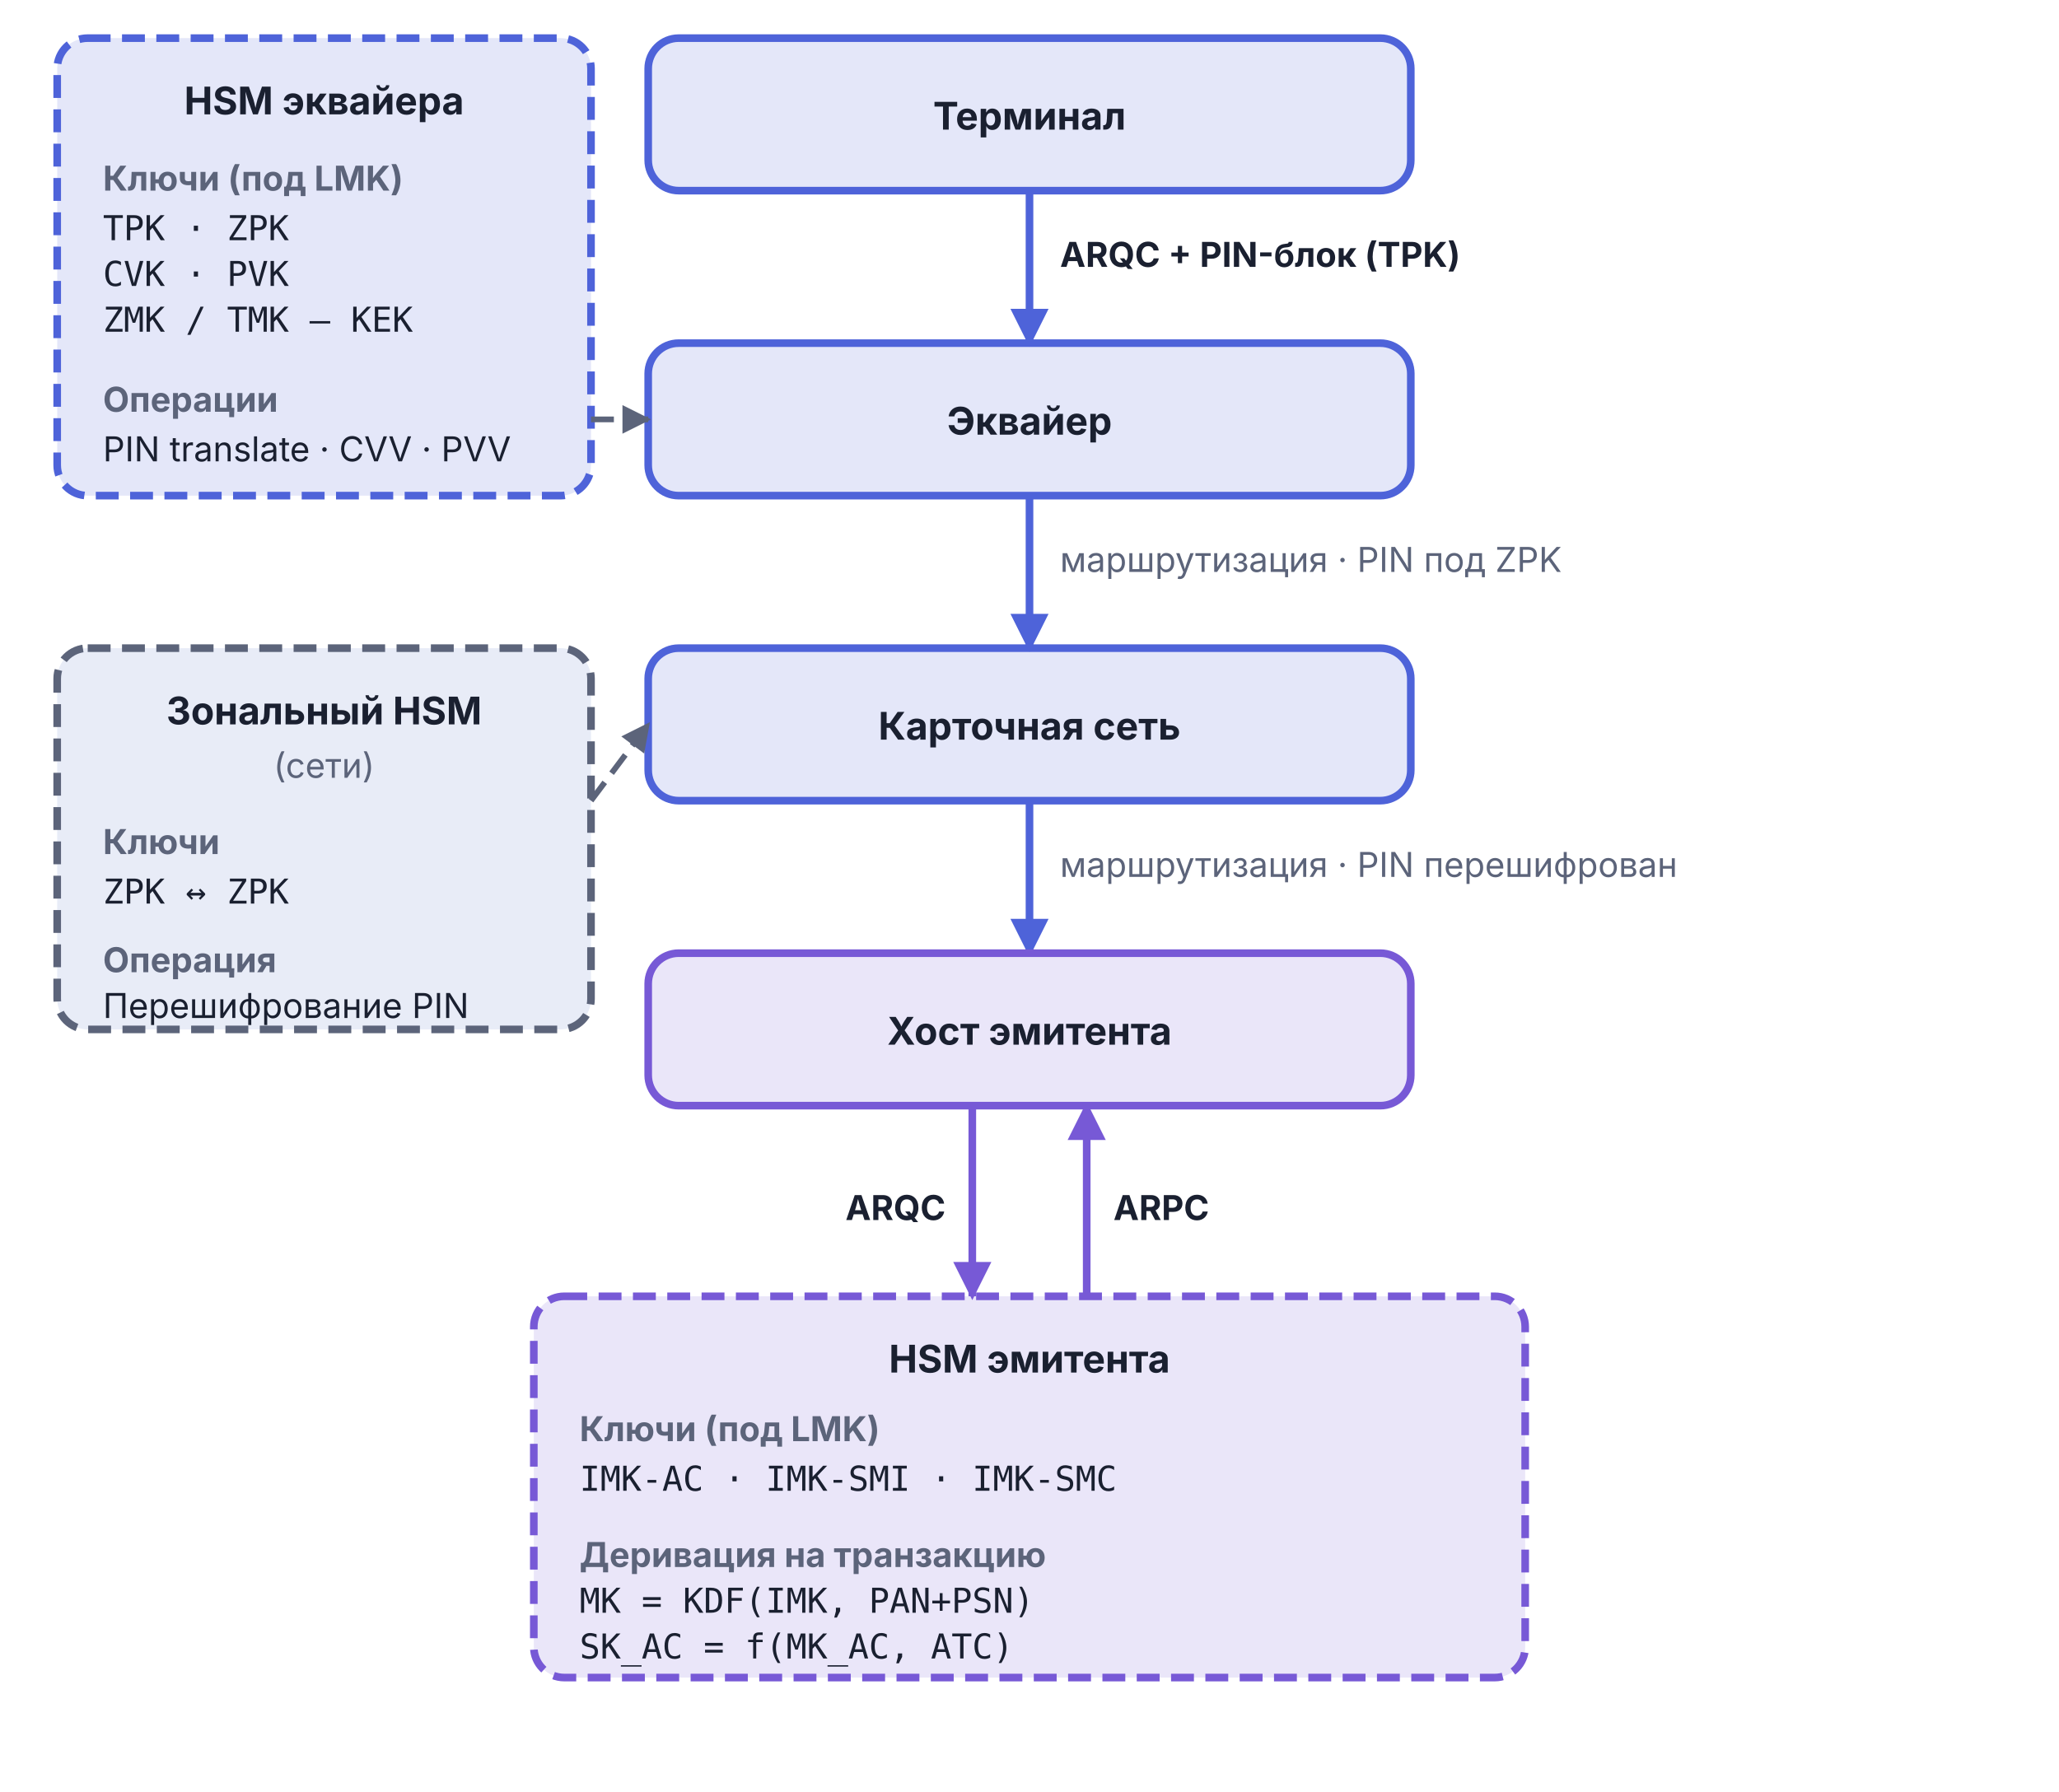
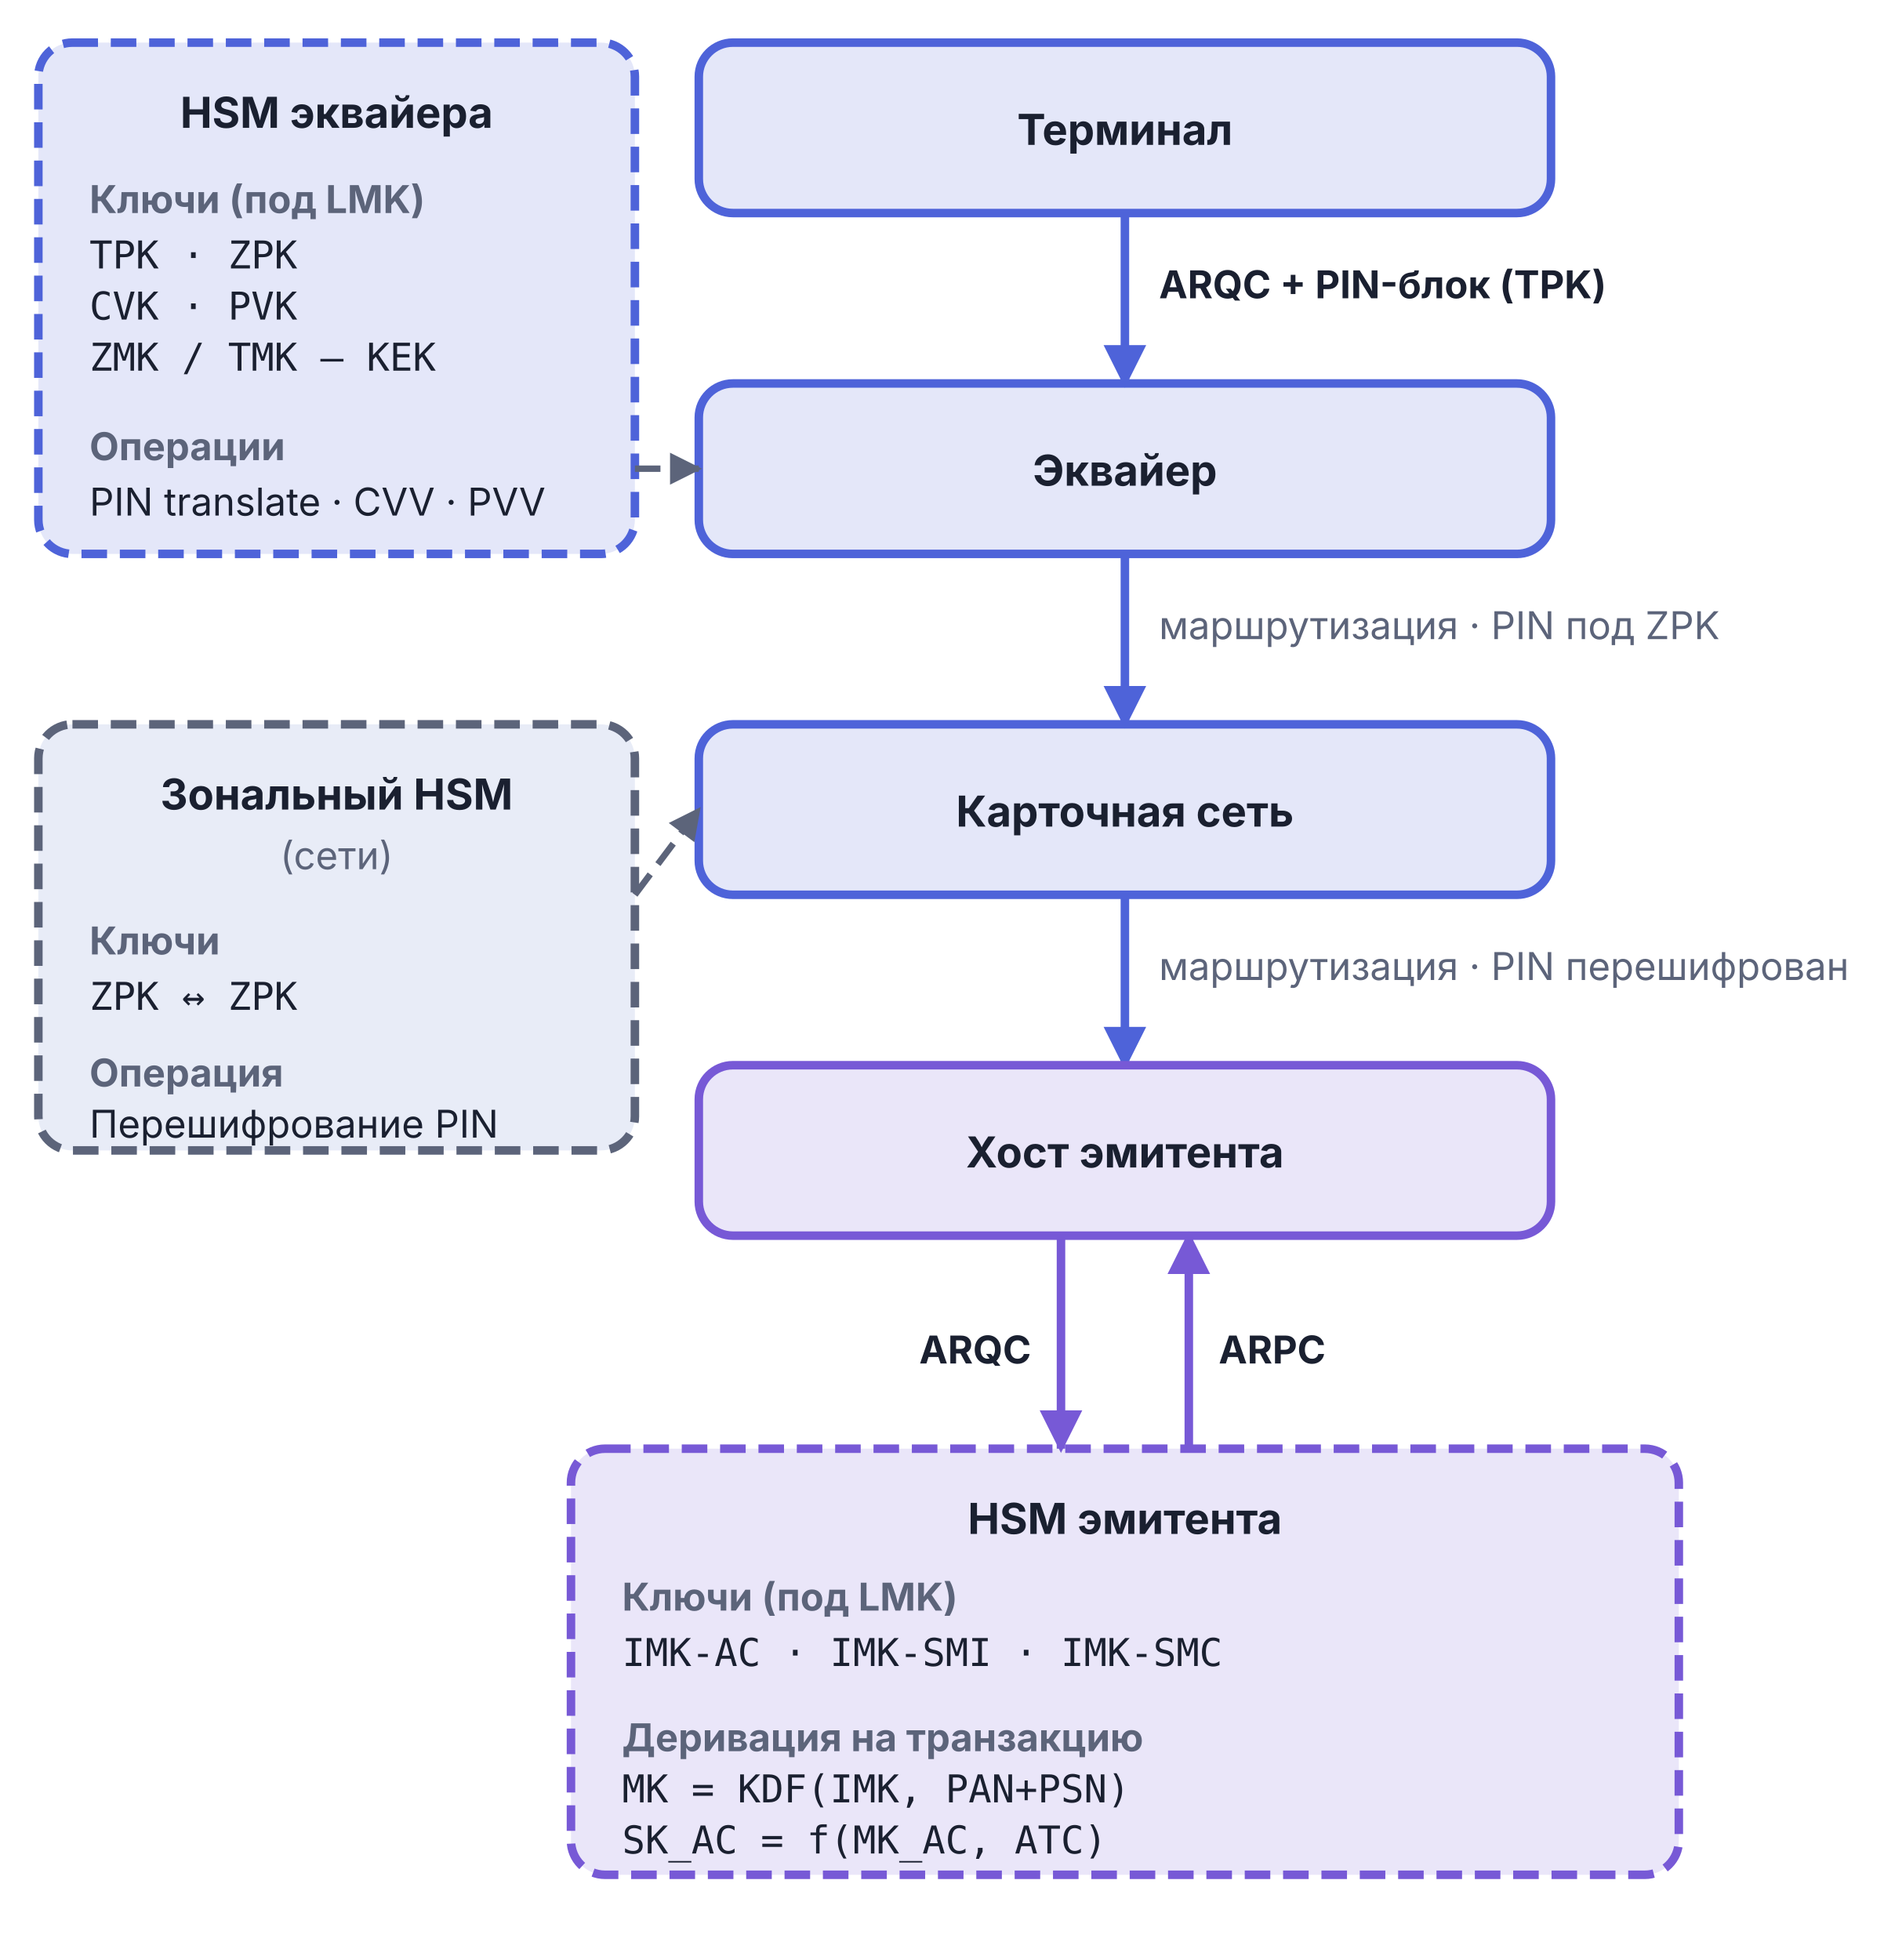
- <svg xmlns="http://www.w3.org/2000/svg" viewBox="0 30 540 470" width="540" height="470">
+ <svg xmlns="http://www.w3.org/2000/svg" viewBox="6 30 442 460" width="442" height="460">
  <defs>
    <marker id="arr-AccentA" viewBox="0 0 10 10" refX="9" refY="5" markerWidth="5" markerHeight="5" orient="auto">
      <path d="M0,0 L10,5 L0,10 Z" fill="#4E63D9" />
    </marker>
    <marker id="arr-AccentB" viewBox="0 0 10 10" refX="9" refY="5" markerWidth="5" markerHeight="5" orient="auto">
      <path d="M0,0 L10,5 L0,10 Z" fill="#7759D6" />
    </marker>
    <marker id="arr-Muted" viewBox="0 0 10 10" refX="9" refY="5" markerWidth="5" markerHeight="5" orient="auto">
      <path d="M0,0 L10,5 L0,10 Z" fill="#5C647A" />
    </marker>
  </defs>
  <rect x="170" y="40" width="200" height="40" rx="8" fill="#4E63D9" fill-opacity="0.15" stroke="#4E63D9" stroke-width="2" />
  <text x="270" y="64" text-anchor="middle" font-family="Inter, sans-serif" font-size="10" font-weight="bold" fill="#1A2030">Терминал</text>
  <line x1="270" y1="80" x2="270" y2="120" stroke="#4E63D9" stroke-width="2" marker-end="url(#arr-AccentA)" />
  <text x="278" y="100" text-anchor="start" font-family="Inter, sans-serif" font-size="9" font-weight="bold" fill="#1A2030">ARQC + PIN-блок (TPK)</text>
  <rect x="170" y="120" width="200" height="40" rx="8" fill="#4E63D9" fill-opacity="0.15" stroke="#4E63D9" stroke-width="2" />
  <text x="270" y="144" text-anchor="middle" font-family="Inter, sans-serif" font-size="10" font-weight="bold" fill="#1A2030">Эквайер</text>
  <line x1="270" y1="160" x2="270" y2="200" stroke="#4E63D9" stroke-width="2" marker-end="url(#arr-AccentA)" />
  <text x="278" y="180" text-anchor="start" font-family="Inter, sans-serif" font-size="9" fill="#5C647A">маршрутизация · PIN под ZPK</text>
  <rect x="170" y="200" width="200" height="40" rx="8" fill="#4E63D9" fill-opacity="0.15" stroke="#4E63D9" stroke-width="2" />
  <text x="270" y="224" text-anchor="middle" font-family="Inter, sans-serif" font-size="10" font-weight="bold" fill="#1A2030">Карточная сеть</text>
  <line x1="270" y1="240" x2="270" y2="280" stroke="#4E63D9" stroke-width="2" marker-end="url(#arr-AccentA)" />
  <text x="278" y="260" text-anchor="start" font-family="Inter, sans-serif" font-size="9" fill="#5C647A">маршрутизация · PIN перешифрован</text>
  <rect x="170" y="280" width="200" height="40" rx="8" fill="#7759D6" fill-opacity="0.15" stroke="#7759D6" stroke-width="2" />
  <text x="270" y="304" text-anchor="middle" font-family="Inter, sans-serif" font-size="10" font-weight="bold" fill="#1A2030">Хост эмитента</text>
  <line x1="255" y1="320" x2="255" y2="370" stroke="#7759D6" stroke-width="2" marker-end="url(#arr-AccentB)" />
  <text x="248" y="350" text-anchor="end" font-family="Inter, sans-serif" font-size="9" font-weight="bold" fill="#1A2030">ARQC</text>
  <line x1="285" y1="370" x2="285" y2="320" stroke="#7759D6" stroke-width="2" marker-end="url(#arr-AccentB)" />
  <text x="292" y="350" text-anchor="start" font-family="Inter, sans-serif" font-size="9" font-weight="bold" fill="#1A2030">ARPC</text>
  <rect x="140" y="370" width="260" height="100" rx="8" fill="#7759D6" fill-opacity="0.15" stroke="#7759D6" stroke-width="2" stroke-dasharray="6,3" />
  <text x="270" y="390" text-anchor="middle" font-family="Inter, sans-serif" font-size="10" font-weight="bold" fill="#1A2030">HSM эмитента</text>
  <text x="152" y="408" text-anchor="start" font-family="Inter, sans-serif" font-size="9" font-weight="bold" fill="#5C647A">Ключи (под LMK)</text>
  <text x="152" y="421" text-anchor="start" font-family="ui-monospace, Menlo, Consolas, monospace" font-size="9" fill="#1A2030">IMK-AC · IMK-SMI · IMK-SMC</text>
  <text x="152" y="441" text-anchor="start" font-family="Inter, sans-serif" font-size="9" font-weight="bold" fill="#5C647A">Деривация на транзакцию</text>
  <text x="152" y="453" text-anchor="start" font-family="ui-monospace, Menlo, Consolas, monospace" font-size="9" fill="#1A2030">MK = KDF(IMK, PAN+PSN)</text>
  <text x="152" y="465" text-anchor="start" font-family="ui-monospace, Menlo, Consolas, monospace" font-size="9" fill="#1A2030">SK_AC = f(MK_AC, ATC)</text>
  <rect x="15" y="40" width="140" height="120" rx="8" fill="#4E63D9" fill-opacity="0.15" stroke="#4E63D9" stroke-width="2" stroke-dasharray="6,3" />
  <text x="85" y="60" text-anchor="middle" font-family="Inter, sans-serif" font-size="10" font-weight="bold" fill="#1A2030">HSM эквайера</text>
  <text x="27" y="80" text-anchor="start" font-family="Inter, sans-serif" font-size="9" font-weight="bold" fill="#5C647A">Ключи (под LMK)</text>
  <text x="27" y="93" text-anchor="start" font-family="ui-monospace, Menlo, Consolas, monospace" font-size="9" fill="#1A2030">TPK · ZPK</text>
  <text x="27" y="105" text-anchor="start" font-family="ui-monospace, Menlo, Consolas, monospace" font-size="9" fill="#1A2030">CVK · PVK</text>
  <text x="27" y="117" text-anchor="start" font-family="ui-monospace, Menlo, Consolas, monospace" font-size="9" fill="#1A2030">ZMK / TMK — KEK</text>
  <text x="27" y="138" text-anchor="start" font-family="Inter, sans-serif" font-size="9" font-weight="bold" fill="#5C647A">Операции</text>
  <text x="27" y="151" text-anchor="start" font-family="Inter, sans-serif" font-size="9" fill="#1A2030">PIN translate · CVV · PVV</text>
  <line x1="155" y1="140" x2="170" y2="140" stroke="#5C647A" stroke-width="1.5" stroke-dasharray="6,3" marker-end="url(#arr-Muted)" />
  <rect x="15" y="200" width="140" height="100" rx="8" fill="#E8ECF7" stroke="#5C647A" stroke-width="2" stroke-dasharray="6,3" />
  <text x="85" y="220" text-anchor="middle" font-family="Inter, sans-serif" font-size="10" font-weight="bold" fill="#1A2030">Зональный HSM</text>
  <text x="85" y="234" text-anchor="middle" font-family="Inter, sans-serif" font-size="9" fill="#5C647A">(сети)</text>
  <text x="27" y="254" text-anchor="start" font-family="Inter, sans-serif" font-size="9" font-weight="bold" fill="#5C647A">Ключи</text>
  <text x="27" y="267" text-anchor="start" font-family="ui-monospace, Menlo, Consolas, monospace" font-size="9" fill="#1A2030">ZPK ↔ ZPK</text>
  <text x="27" y="285" text-anchor="start" font-family="Inter, sans-serif" font-size="9" font-weight="bold" fill="#5C647A">Операция</text>
  <text x="27" y="297" text-anchor="start" font-family="Inter, sans-serif" font-size="9" fill="#1A2030">Перешифрование PIN</text>
  <line x1="155" y1="240" x2="170" y2="220" stroke="#5C647A" stroke-width="1.5" stroke-dasharray="6,3" marker-end="url(#arr-Muted)" />
</svg>
